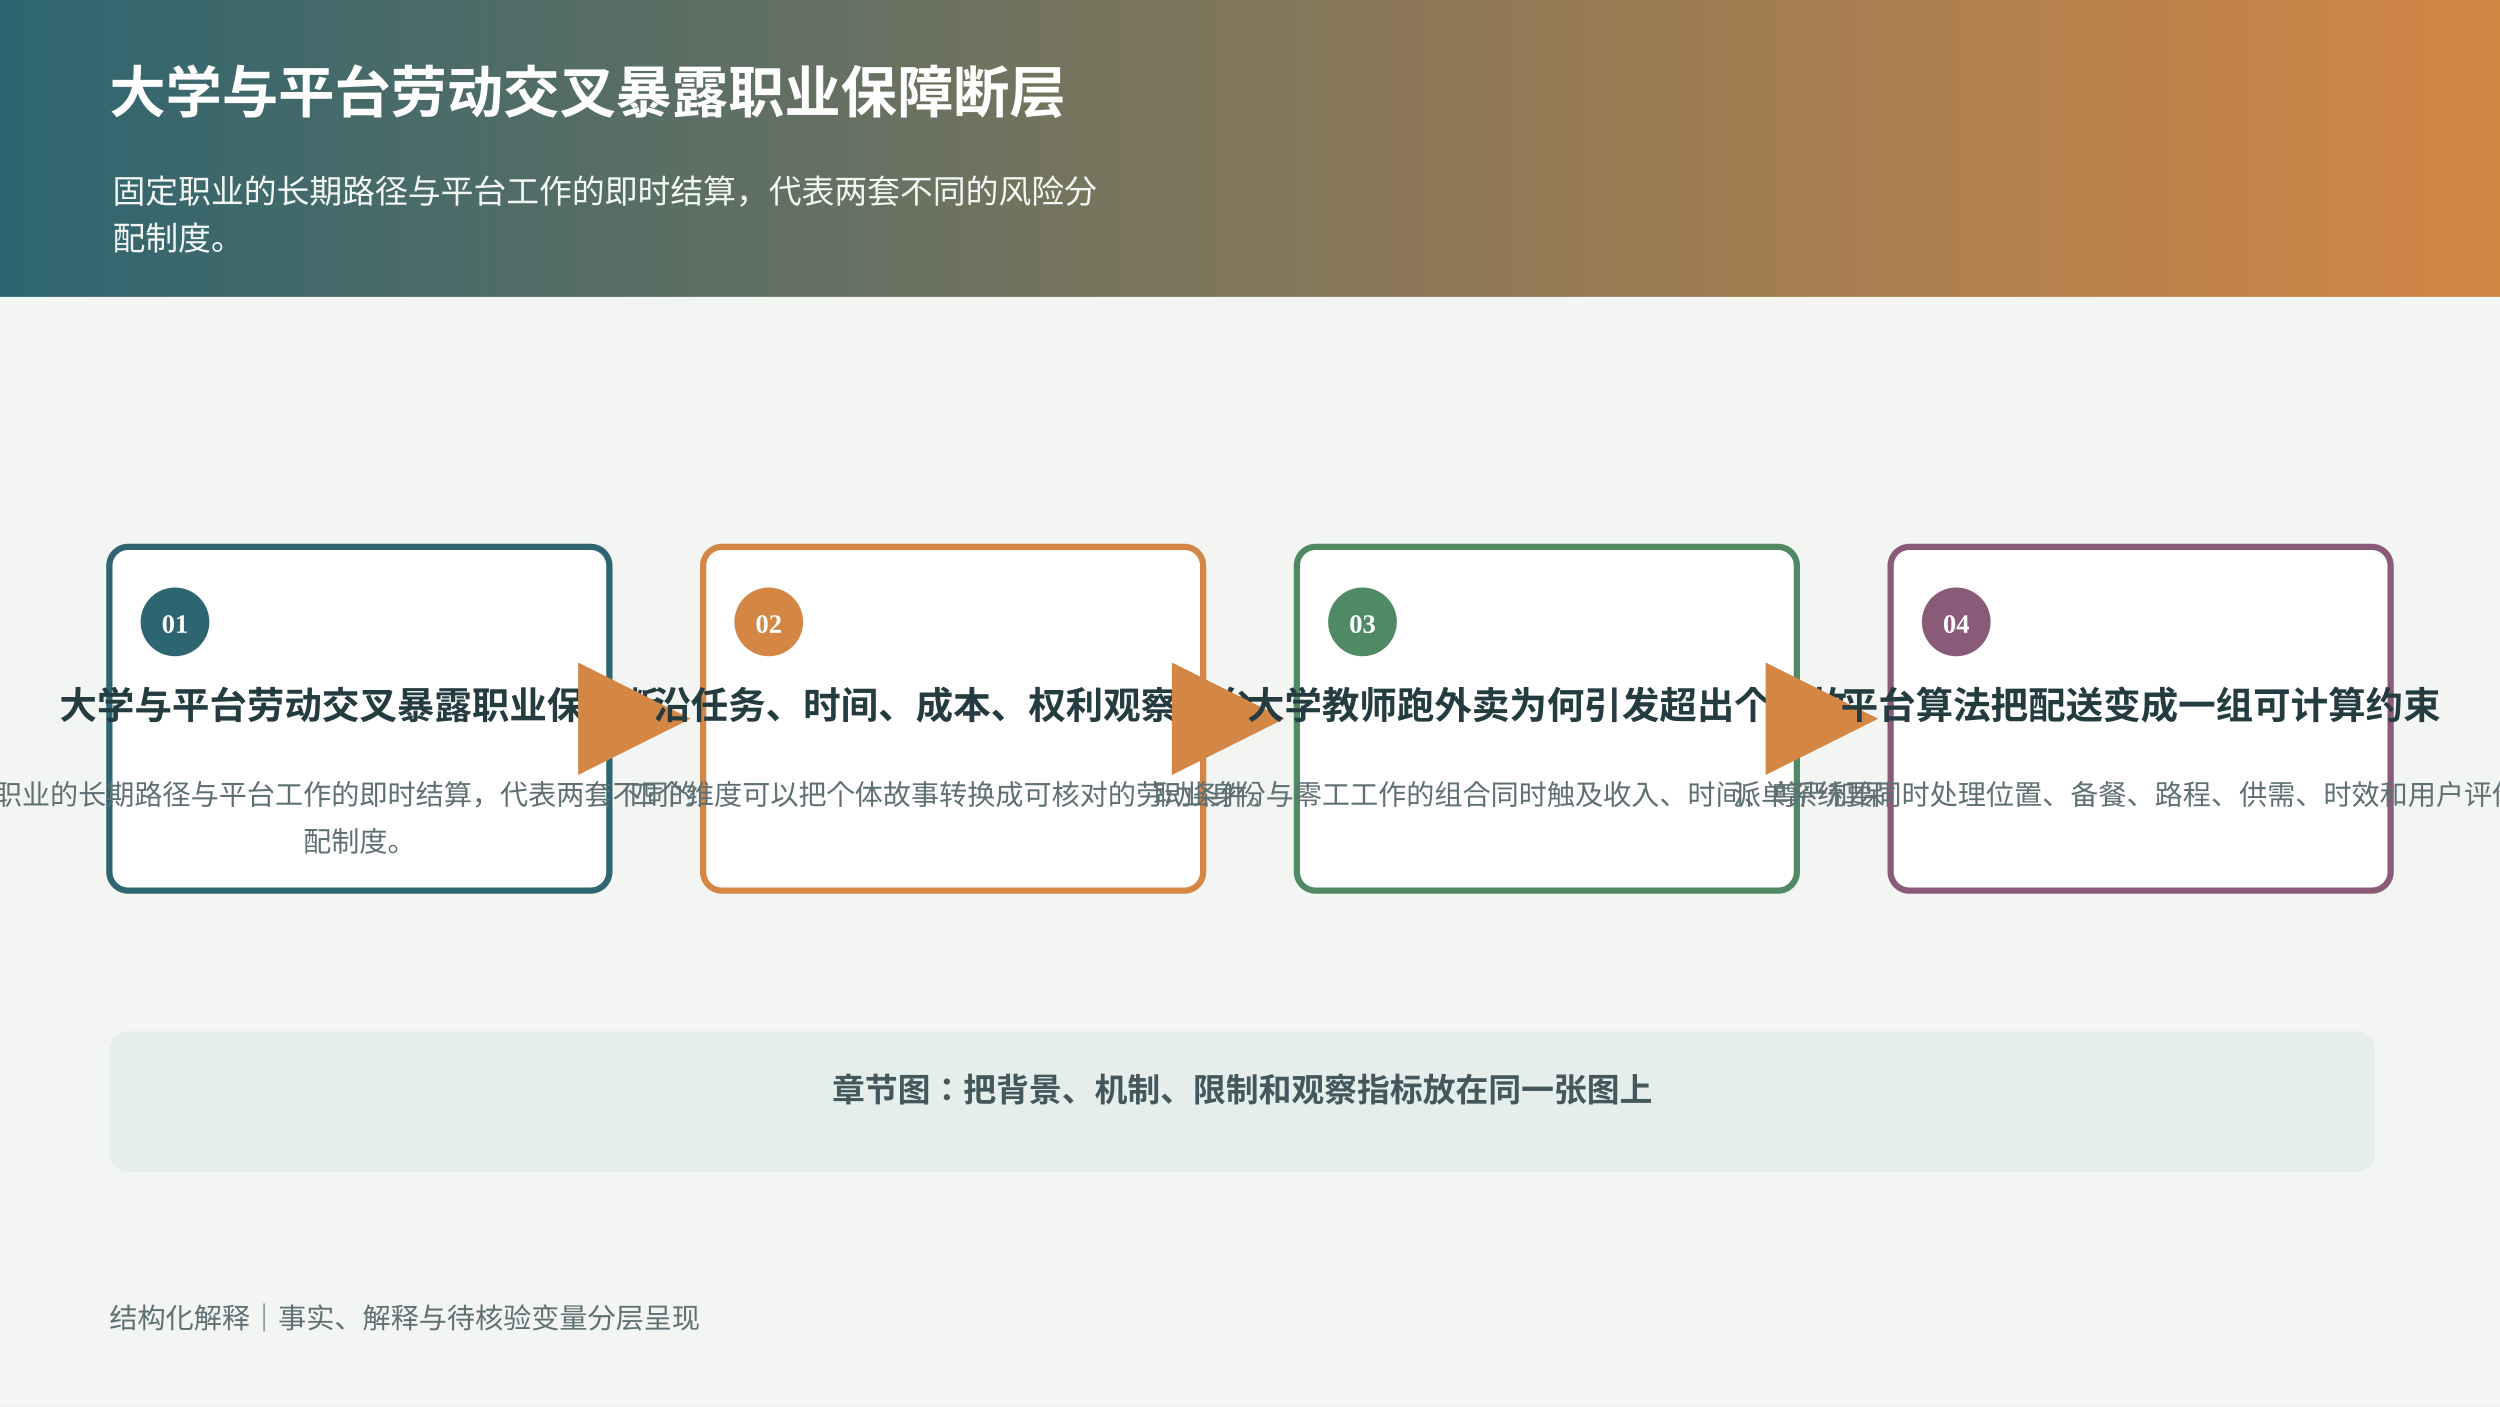
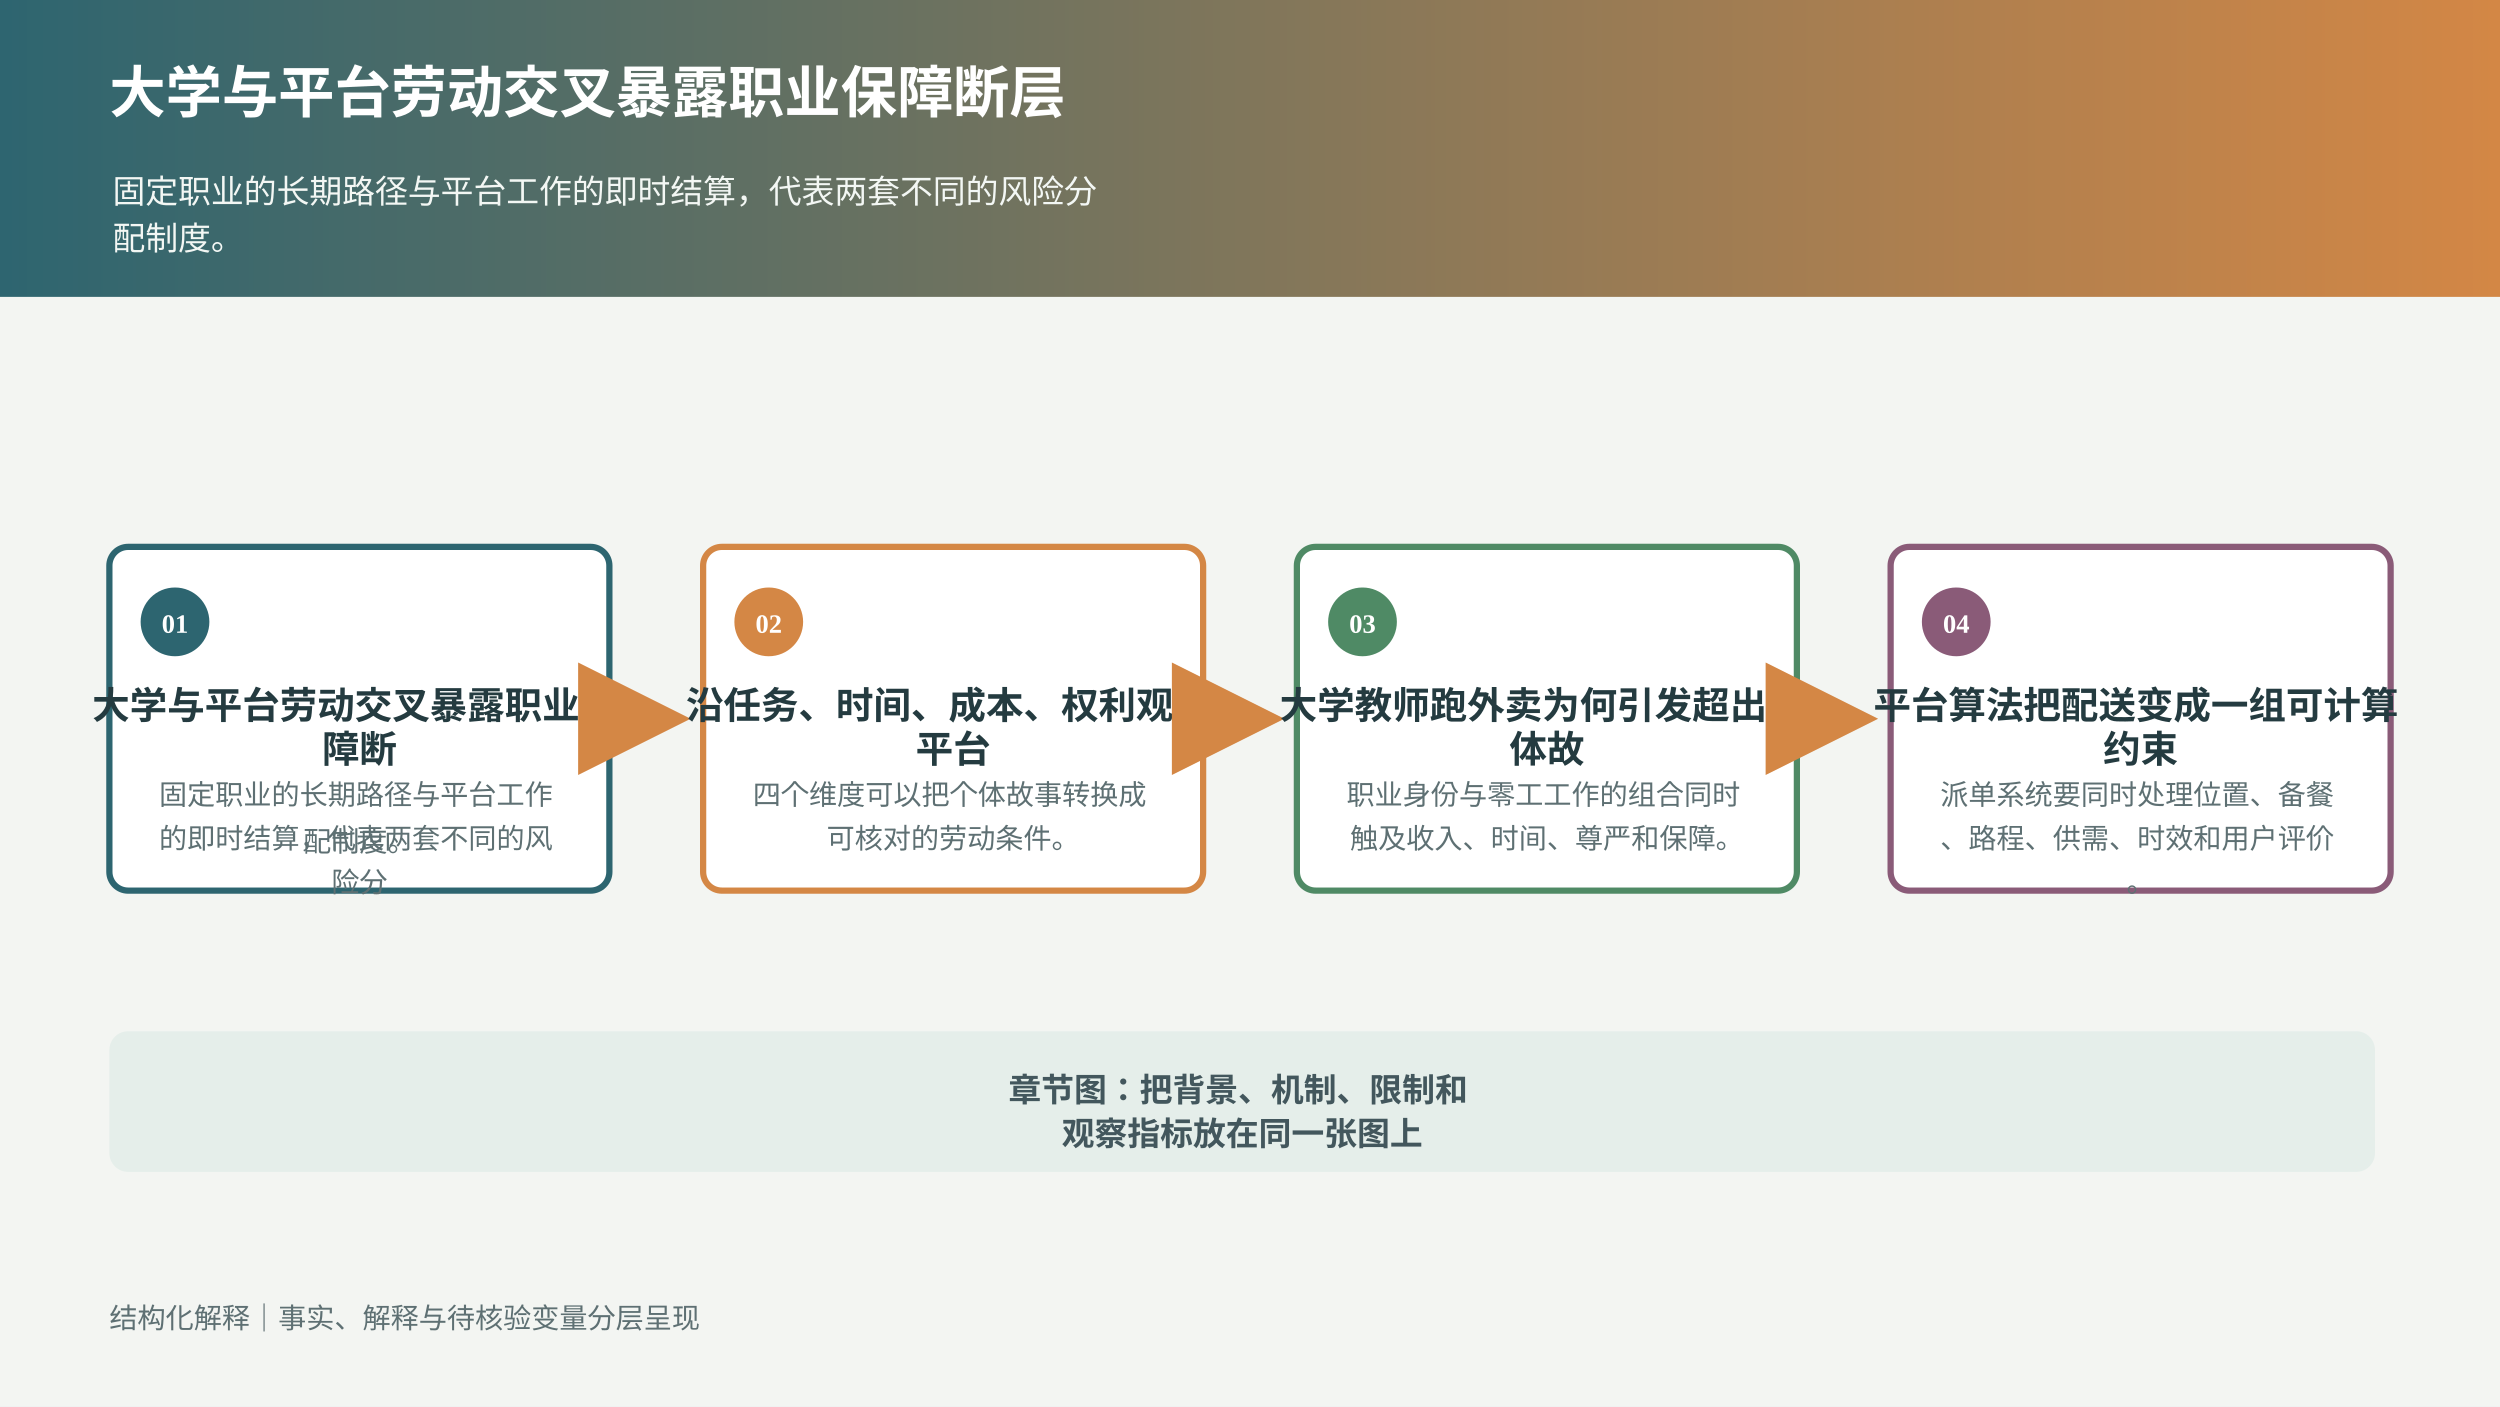
<svg xmlns="http://www.w3.org/2000/svg" width="1600" height="900" viewBox="0 0 1600 900" role="img">
  <defs>
    <linearGradient id="h" x1="0" x2="1">
      <stop stop-color="#2d6570" />
      <stop offset="1" stop-color="#d48745" />
    </linearGradient>
    <marker id="arr" markerWidth="12" markerHeight="12" refX="10" refY="6" orient="auto">
      <path d="M0 0L12 6L0 12Z" fill="#d48745" />
    </marker>
  </defs>
  <rect width="1600" height="900" fill="#f3f5f2" />
  <rect width="1600" height="190" fill="url(#h)" />
  <text x="70" y="72" text-anchor="start" font-size="36" font-weight="800" fill="#fff">大学与平台劳动交叉暴露职业保障断层</text>
  <text x="72" y="130" text-anchor="start" font-size="21" font-weight="500" fill="#f3f7f4">固定职业的长期路径与平台工作的即时结算，代表两套不同的风险分</text>
  <text x="72" y="160" text-anchor="start" font-size="21" font-weight="500" fill="#f3f7f4">配制度。</text>
  <rect x="70" y="350" width="320" height="220" rx="12" fill="#fff" stroke="#2d6570" stroke-width="4" />
  <circle cx="112" cy="398" r="22" fill="#2d6570" />
  <text x="112" y="405" text-anchor="middle" font-size="17" fill="#fff" font-weight="700">01</text>
-   <text x="230" y="460" text-anchor="middle" font-size="24" font-weight="700" fill="#243b40">大学与平台劳动交叉暴露职业保障断</text>
-   <text x="230" y="515" text-anchor="middle" font-size="18" font-weight="500" fill="#5e7073">固定职业的长期路径与平台工作的即时结算，代表两套不同的风险分</text>
+   <text x="230" y="460" text-anchor="middle" font-size="24" font-weight="700" fill="#243b40">
+     <tspan x="230" y="460">大学与平台劳动交叉暴露职业保</tspan>
+     <tspan x="230" y="488">障断</tspan>
+   </text>
+   <text x="230" y="515" text-anchor="middle" font-size="18" font-weight="500" fill="#5e7073">
+     <tspan x="230" y="515">固定职业的长期路径与平台工作</tspan>
+     <tspan x="230" y="543">的即时结算，代表两套不同的风</tspan>
+     <tspan x="230" y="571">险分</tspan>
+   </text>
  <text x="230" y="545" text-anchor="middle" font-size="18" font-weight="500" fill="#5e7073">配制度。</text>
  <path d="M398 460H430" stroke="#d48745" stroke-width="6" marker-end="url(#arr)" />
  <rect x="450" y="350" width="320" height="220" rx="12" fill="#fff" stroke="#d48745" stroke-width="4" />
  <circle cx="492" cy="398" r="22" fill="#d48745" />
  <text x="492" y="405" text-anchor="middle" font-size="17" fill="#fff" font-weight="700">02</text>
-   <text x="610" y="460" text-anchor="middle" font-size="24" font-weight="700" fill="#243b40">沿任务、时间、成本、权利观察平台</text>
-   <text x="610" y="515" text-anchor="middle" font-size="18" font-weight="500" fill="#5e7073">四个维度可以把个体故事转换成可核对的劳动条件。</text>
+   <text x="610" y="460" text-anchor="middle" font-size="24" font-weight="700" fill="#243b40">
+     <tspan x="610" y="460">沿任务、时间、成本、权利观察</tspan>
+     <tspan x="610" y="488">平台</tspan>
+   </text>
+   <text x="610" y="515" text-anchor="middle" font-size="18" font-weight="500" fill="#5e7073">
+     <tspan x="610" y="515">四个维度可以把个体故事转换成</tspan>
+     <tspan x="610" y="543">可核对的劳动条件。</tspan>
+   </text>
  <path d="M778 460H810" stroke="#d48745" stroke-width="6" marker-end="url(#arr)" />
  <rect x="830" y="350" width="320" height="220" rx="12" fill="#fff" stroke="#4f8a65" stroke-width="4" />
  <circle cx="872" cy="398" r="22" fill="#4f8a65" />
  <text x="872" y="405" text-anchor="middle" font-size="17" fill="#fff" font-weight="700">03</text>
-   <text x="990" y="460" text-anchor="middle" font-size="24" font-weight="700" fill="#243b40">大学教师跑外卖为何引发超出个体故</text>
-   <text x="990" y="515" text-anchor="middle" font-size="18" font-weight="500" fill="#5e7073">职业身份与零工工作的组合同时触及收入、时间、尊严和保障。</text>
+   <text x="990" y="460" text-anchor="middle" font-size="24" font-weight="700" fill="#243b40">
+     <tspan x="990" y="460">大学教师跑外卖为何引发超出个</tspan>
+     <tspan x="990" y="488">体故</tspan>
+   </text>
+   <text x="990" y="515" text-anchor="middle" font-size="18" font-weight="500" fill="#5e7073">
+     <tspan x="990" y="515">职业身份与零工工作的组合同时</tspan>
+     <tspan x="990" y="543">触及收入、时间、尊严和保障。</tspan>
+   </text>
  <path d="M1158 460H1190" stroke="#d48745" stroke-width="6" marker-end="url(#arr)" />
  <rect x="1210" y="350" width="320" height="220" rx="12" fill="#fff" stroke="#8a5b78" stroke-width="4" />
  <circle cx="1252" cy="398" r="22" fill="#8a5b78" />
  <text x="1252" y="405" text-anchor="middle" font-size="17" fill="#fff" font-weight="700">04</text>
-   <text x="1370" y="460" text-anchor="middle" font-size="24" font-weight="700" fill="#243b40">平台算法把配送变成一组可计算约束</text>
-   <text x="1370" y="515" text-anchor="middle" font-size="18" font-weight="500" fill="#5e7073">派单系统要同时处理位置、备餐、路程、供需、时效和用户评价。</text>
+   <text x="1370" y="460" text-anchor="middle" font-size="24" font-weight="700" fill="#243b40">
+     <tspan x="1370" y="460">平台算法把配送变成一组可计算</tspan>
+     <tspan x="1370" y="488">约束</tspan>
+   </text>
+   <text x="1370" y="515" text-anchor="middle" font-size="18" font-weight="500" fill="#5e7073">
+     <tspan x="1370" y="515">派单系统要同时处理位置、备餐</tspan>
+     <tspan x="1370" y="543">、路程、供需、时效和用户评价</tspan>
+     <tspan x="1370" y="571">。</tspan>
+   </text>
  <rect x="70" y="660" width="1450" height="90" rx="12" fill="#e5eeea" />
-   <text x="795" y="705" text-anchor="middle" font-size="21" font-weight="600" fill="#43575d">章节图：把背景、机制、限制和观察指标放在同一张图上</text>
+   <text x="795" y="705" text-anchor="middle" font-size="21" font-weight="600" fill="#43575d">
+     <tspan x="795" y="705">章节图：把背景、机制、限制和</tspan>
+     <tspan x="795" y="733">观察指标放在同一张图上</tspan>
+   </text>
  <text x="70" y="850" font-size="18" fill="#5e7073">结构化解释｜事实、解释与待核验变量分层呈现</text>
</svg>
